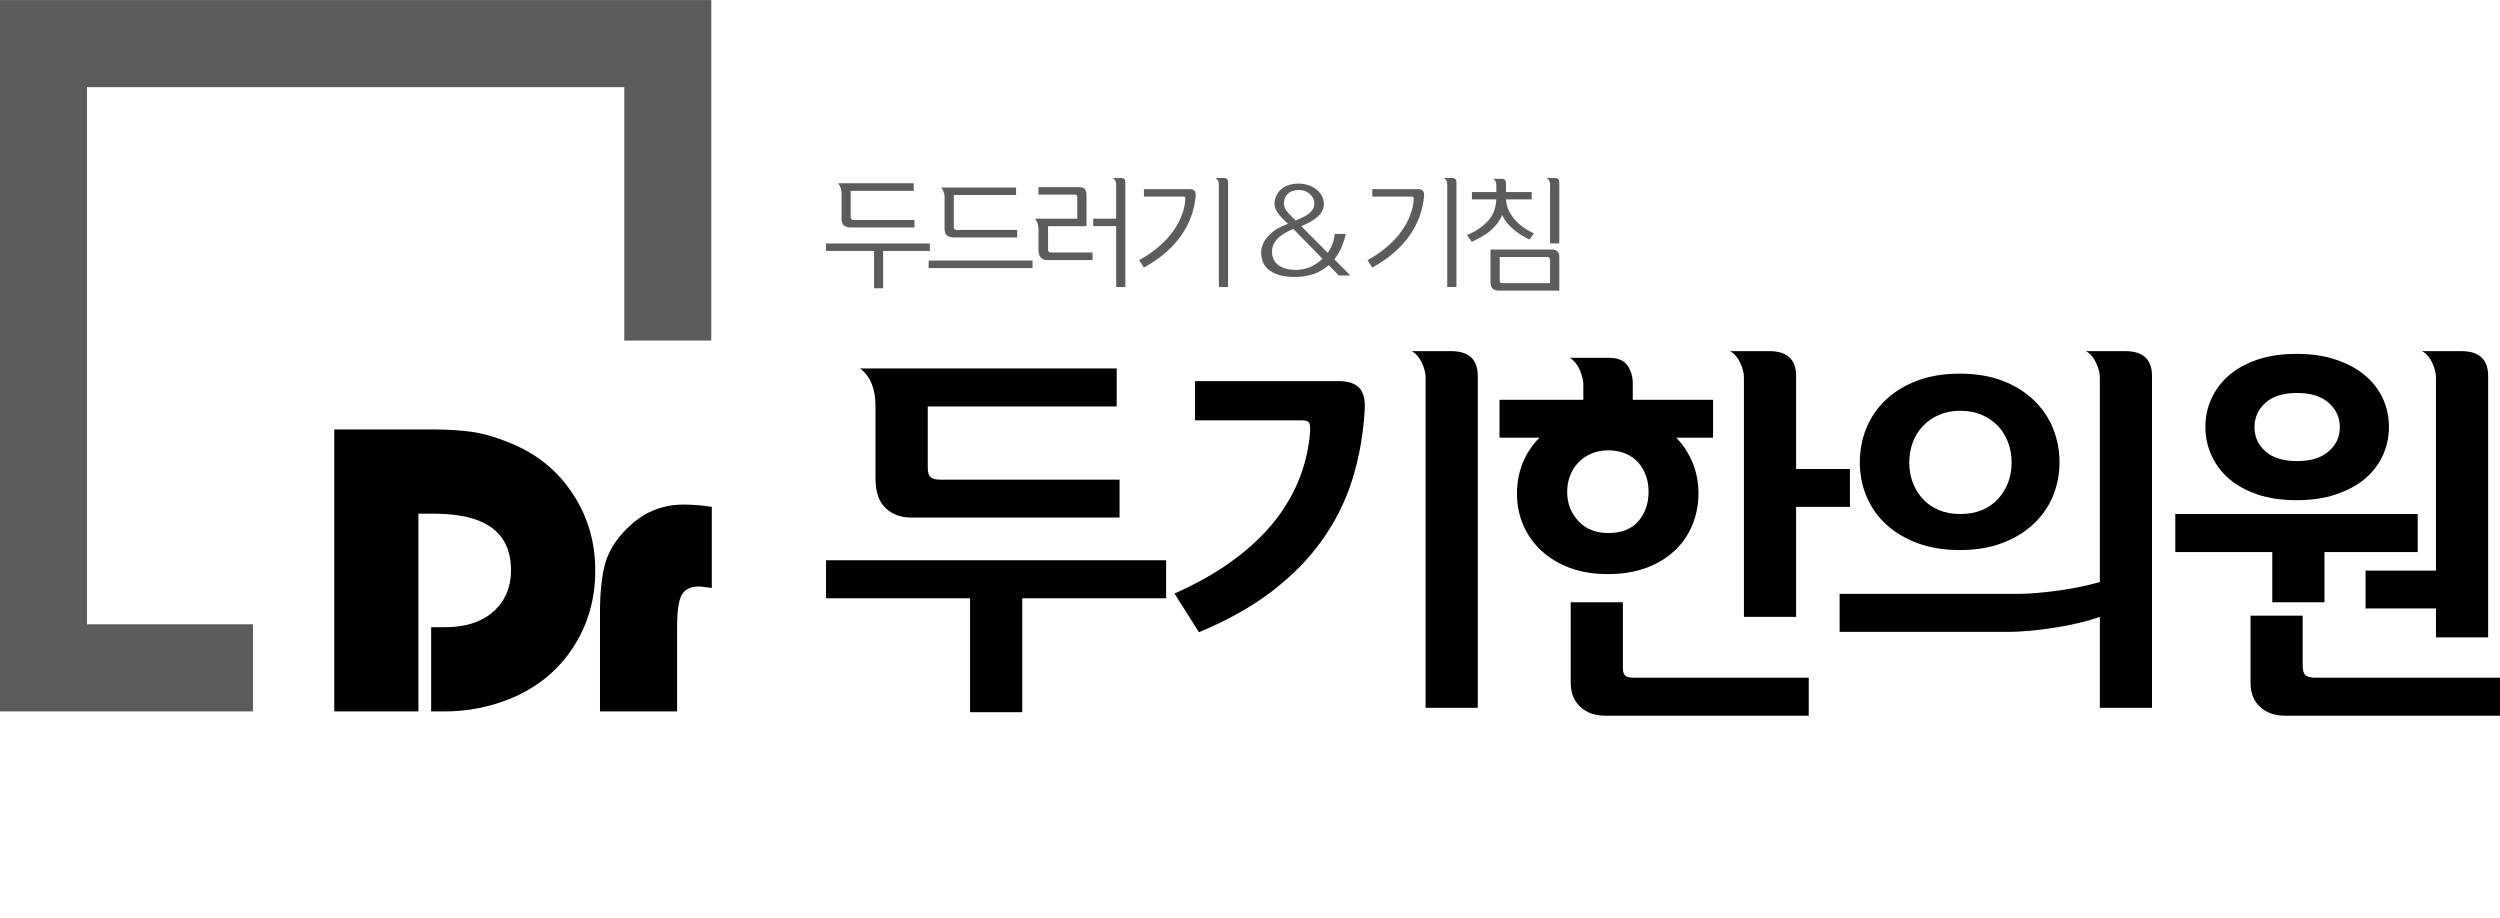
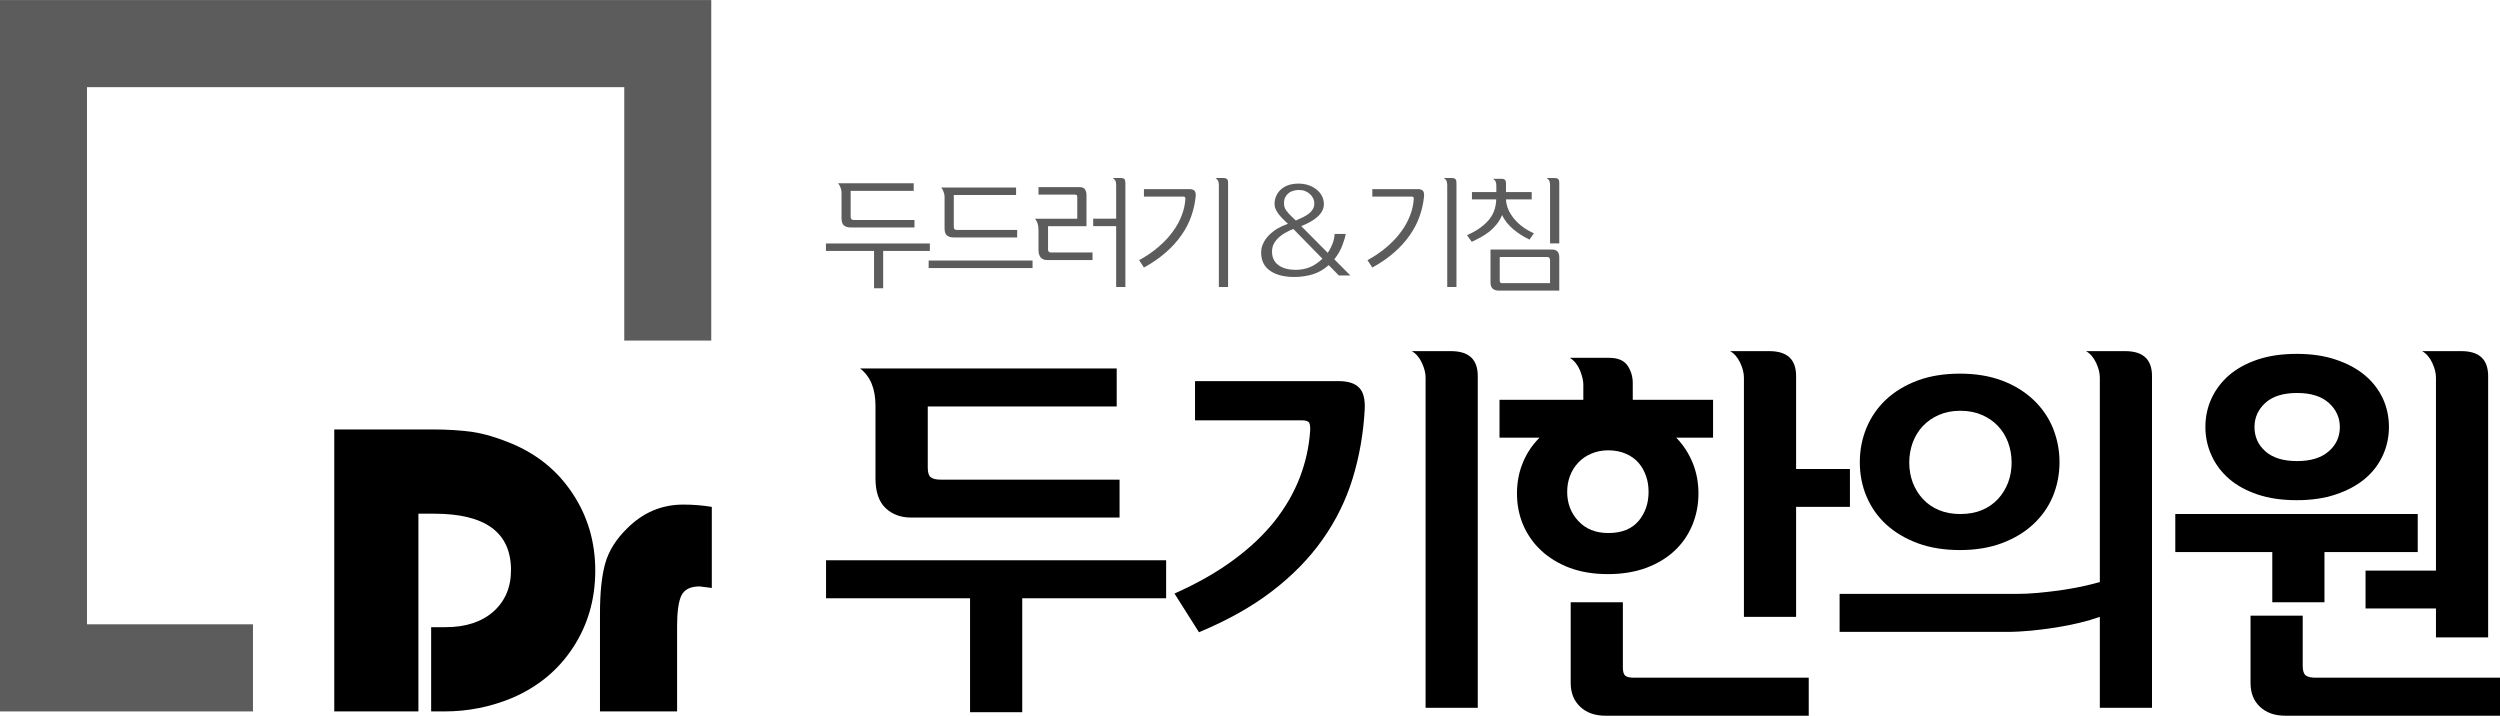
- <svg xmlns="http://www.w3.org/2000/svg" viewBox="0 0 227.59 83.50" role="img" aria-label="두기한의원 두드러기 &amp; 기침">
+ <svg xmlns="http://www.w3.org/2000/svg" viewBox="0 0 227.59 65.15" role="img" aria-label="두기한의원 두드러기 &amp; 기침">
  <g transform="translate(-507.47 -208.88) matrix(1 0 0 -1 0 595.275)">
    <path fill="rgb(92,92,92)" d="M515.39 329.56L564.3 329.56L564.3 378.46L515.39 378.46ZM572.22 321.63L507.47 321.63L507.47 386.39L572.22 386.39ZZ" />
    <path fill="rgb(255,255,255)" d="M592.5 302.89L530.5 302.89L530.5 355.39L592.5 355.39ZZ" />
    <path fill="rgb(0,0,0)" d="M561.66 334.45C561.66 331.83 560.98 329.5 559.64 327.45C558.3 325.4 556.45 323.87 554.1 322.86C552.13 322.04 550.08 321.63 547.94 321.63L546.72 321.63L546.72 329.3L548.05 329.3C549.87 329.3 551.32 329.78 552.39 330.72C553.45 331.67 553.99 332.93 553.99 334.49C553.99 337.92 551.66 339.63 547 339.63L545.56 339.63L545.56 321.63L537.9 321.63L537.9 347.3L546.86 347.3C548.23 347.3 549.44 347.22 550.5 347.07C551.55 346.91 552.74 346.56 554.06 346.01C556.41 345.02 558.27 343.5 559.62 341.43C560.98 339.37 561.66 337.04 561.66 334.45Z" />
    <path fill="rgb(0,0,0)" d="M572.27 332.87L571.16 333.01C570.32 333.01 569.77 332.73 569.5 332.18C569.24 331.63 569.11 330.69 569.11 329.37L569.11 321.63L562.09 321.63L562.09 330.56C562.09 332.46 562.25 333.98 562.57 335.12C562.9 336.26 563.56 337.32 564.57 338.3C566.01 339.74 567.71 340.46 569.68 340.46C570.57 340.46 571.43 340.39 572.27 340.25ZZ" />
    <path fill="rgb(92,92,92)" d="M584.87 365.69C584.64 365.69 584.45 365.75 584.3 365.87C584.15 365.99 584.08 366.21 584.08 366.52L584.08 368.86C584.08 368.99 584.05 369.13 584 369.29C583.95 369.44 583.87 369.58 583.77 369.71L590.65 369.71L590.65 369.02L584.91 369.02L584.91 366.64C584.91 366.46 585.01 366.37 585.19 366.37L590.72 366.37L590.72 365.69ZM582.66 363.55L582.66 364.23L592.12 364.23L592.12 363.55L587.87 363.55L587.87 360.15L587.04 360.15L587.04 363.55ZZ" />
    <path fill="rgb(0,0,0)" d="M609.13 349.39L591.93 349.39L591.93 343.81C591.93 343.38 592.02 343.09 592.2 342.95C592.38 342.8 592.68 342.73 593.11 342.73L609.39 342.73L609.39 339.28L590.41 339.28C589.48 339.28 588.7 339.56 588.09 340.14C587.48 340.72 587.17 341.62 587.17 342.84L587.17 349.46C587.17 351 586.71 352.13 585.77 352.85L609.13 352.85ZM595.78 321.56L595.78 331.93L582.67 331.93L582.67 335.39L613.63 335.39L613.63 331.93L600.53 331.93L600.53 321.56ZZ" />
    <path fill="rgb(92,92,92)" d="M594.25 364.78C594.02 364.78 593.83 364.84 593.68 364.96C593.53 365.08 593.46 365.29 593.46 365.6L593.46 368.47C593.46 368.61 593.44 368.75 593.38 368.9C593.33 369.06 593.26 369.2 593.15 369.32L599.97 369.32L599.97 368.64L594.3 368.64L594.3 365.72C594.3 365.55 594.39 365.46 594.57 365.46L600.07 365.46L600.07 364.78ZM592.01 362.68L601.47 362.68L601.47 361.99L592.01 361.99ZM592.01 361.99Z" />
    <path fill="rgb(92,92,92)" d="M609.08 365.81L609.08 360.27L609.92 360.27L609.92 369.75C609.92 369.91 609.89 370.02 609.83 370.09C609.77 370.16 609.66 370.19 609.5 370.19L608.78 370.19C608.89 370.11 608.97 370.02 609.02 369.93C609.06 369.83 609.08 369.71 609.08 369.56L609.08 366.49L606.99 366.49L606.99 365.81ZM606.93 362.72L602.82 362.72C602.28 362.72 602.01 363.03 602.01 363.66L602.01 365.49C602.01 365.68 601.98 365.86 601.94 366.02C601.89 366.18 601.81 366.34 601.7 366.48L605.54 366.48L605.54 368.45C605.54 368.53 605.52 368.59 605.5 368.63C605.47 368.66 605.4 368.68 605.31 368.68L602.01 368.68L602.01 369.36L605.73 369.36C606 369.36 606.17 369.29 606.25 369.14C606.34 369 606.38 368.83 606.38 368.63L606.38 365.8L602.88 365.8L602.88 363.67C602.88 363.5 602.97 363.41 603.14 363.41L606.93 363.41ZZ" />
    <path fill="rgb(92,92,92)" d="M619.27 360.27L618.43 360.27L618.43 369.54C618.43 369.69 618.41 369.82 618.37 369.91C618.33 370.01 618.25 370.1 618.13 370.19L618.85 370.19C618.95 370.19 619.03 370.17 619.09 370.15C619.15 370.12 619.19 370.08 619.22 370.03C619.24 369.98 619.26 369.93 619.26 369.88C619.27 369.82 619.27 369.77 619.27 369.73ZM616.32 368.52C616.26 367.91 616.13 367.31 615.92 366.72C615.72 366.13 615.42 365.56 615.04 365.01C614.66 364.46 614.19 363.93 613.62 363.43C613.05 362.93 612.38 362.46 611.61 362.04L611.17 362.71C611.86 363.09 612.46 363.5 612.97 363.95C613.48 364.39 613.91 364.85 614.25 365.33C614.6 365.8 614.86 366.29 615.05 366.79C615.24 367.28 615.35 367.77 615.38 368.25C615.39 368.33 615.38 368.39 615.36 368.43C615.34 368.47 615.28 368.5 615.19 368.5L611.61 368.5L611.61 369.18L615.75 369.18C615.98 369.18 616.14 369.12 616.23 369.01C616.31 368.89 616.34 368.73 616.32 368.52Z" />
    <path fill="rgb(0,0,0)" d="M637.25 321.96L637.25 352.02C637.25 352.43 637.14 352.88 636.91 353.37C636.68 353.86 636.37 354.22 635.99 354.43L639.55 354.43C641.19 354.43 642 353.68 642 352.16L642 321.96ZM631.71 349.14C631.59 346.93 631.22 344.83 630.61 342.84C630 340.85 629.08 338.99 627.87 337.28C626.66 335.56 625.13 334 623.28 332.58C621.43 331.16 619.21 329.92 616.62 328.84L614.39 332.36C616.45 333.28 618.24 334.29 619.75 335.41C621.27 336.52 622.52 337.71 623.52 338.97C624.51 340.23 625.27 341.55 625.8 342.93C626.33 344.31 626.64 345.72 626.74 347.16C626.76 347.52 626.73 347.77 626.65 347.92C626.56 348.06 626.34 348.13 625.98 348.13L616.26 348.13L616.26 351.7L629.33 351.7C630.19 351.7 630.82 351.5 631.2 351.1C631.59 350.71 631.75 350.05 631.71 349.14Z" />
    <path fill="rgb(92,92,92)" d="M627.12 367.89C627.12 368.04 627.09 368.18 627.02 368.33C626.95 368.48 626.85 368.61 626.73 368.72C626.61 368.83 626.46 368.93 626.29 369C626.11 369.07 625.92 369.1 625.71 369.1C625.54 369.1 625.38 369.08 625.22 369.03C625.06 368.99 624.91 368.92 624.79 368.82C624.66 368.72 624.56 368.6 624.48 368.45C624.4 368.3 624.36 368.11 624.36 367.89C624.36 367.63 624.43 367.42 624.56 367.24C624.69 367.06 624.87 366.86 625.09 366.65L625.44 366.32C625.67 366.42 625.88 366.52 626.09 366.62C626.29 366.72 626.47 366.83 626.63 366.95C626.78 367.07 626.9 367.21 626.99 367.36C627.08 367.51 627.12 367.69 627.12 367.89M623.27 363.5C623.27 362.96 623.46 362.55 623.85 362.26C624.23 361.98 624.74 361.84 625.36 361.83C625.82 361.82 626.26 361.9 626.66 362.05C627.06 362.2 627.46 362.47 627.86 362.84L625.21 365.55C624.99 365.47 624.77 365.37 624.55 365.24C624.32 365.12 624.11 364.98 623.92 364.81C623.73 364.64 623.57 364.45 623.45 364.23C623.33 364.02 623.27 363.77 623.27 363.5M625.3 361.18C624.37 361.18 623.64 361.37 623.1 361.74C622.55 362.12 622.28 362.67 622.28 363.41C622.28 363.7 622.34 363.97 622.47 364.24C622.59 364.5 622.76 364.75 622.98 364.97C623.2 365.19 623.45 365.4 623.75 365.58C624.05 365.75 624.37 365.9 624.72 366.02C624.55 366.19 624.38 366.35 624.23 366.49C624.08 366.64 623.96 366.79 623.85 366.93C623.74 367.07 623.66 367.22 623.6 367.36C623.53 367.51 623.5 367.67 623.5 367.84C623.5 368.08 623.55 368.32 623.65 368.55C623.74 368.77 623.88 368.96 624.06 369.13C624.25 369.3 624.47 369.44 624.75 369.54C625.02 369.63 625.33 369.68 625.68 369.68C626 369.68 626.29 369.64 626.58 369.54C626.86 369.45 627.1 369.32 627.31 369.15C627.52 368.99 627.69 368.79 627.81 368.56C627.93 368.33 627.99 368.08 627.99 367.81C627.99 367.59 627.94 367.38 627.83 367.18C627.73 366.99 627.58 366.81 627.39 366.64C627.2 366.48 626.99 366.33 626.74 366.19C626.49 366.05 626.22 365.92 625.93 365.81L628.34 363.38C628.48 363.57 628.62 363.82 628.74 364.12C628.87 364.42 628.95 364.74 628.97 365.1L629.98 365.1C629.92 364.77 629.81 364.41 629.65 364C629.49 363.59 629.25 363.18 628.94 362.79L630.4 361.32L629.35 361.32L628.43 362.26C628.01 361.88 627.53 361.6 627.01 361.43C626.48 361.27 625.91 361.18 625.3 361.18Z" />
    <path fill="rgb(92,92,92)" d="M640.06 360.27L639.22 360.27L639.22 369.54C639.22 369.69 639.2 369.82 639.16 369.91C639.12 370.01 639.04 370.1 638.92 370.19L639.64 370.19C639.74 370.19 639.82 370.17 639.88 370.15C639.94 370.12 639.98 370.08 640.01 370.03C640.03 369.98 640.05 369.93 640.05 369.88C640.06 369.82 640.06 369.77 640.06 369.73ZM637.11 368.52C637.05 367.91 636.92 367.31 636.71 366.72C636.51 366.13 636.21 365.56 635.83 365.01C635.45 364.46 634.98 363.93 634.41 363.43C633.84 362.93 633.17 362.46 632.4 362.04L631.96 362.71C632.65 363.09 633.25 363.5 633.76 363.95C634.27 364.39 634.7 364.85 635.04 365.33C635.39 365.8 635.65 366.29 635.84 366.79C636.03 367.28 636.14 367.77 636.17 368.25C636.18 368.33 636.17 368.39 636.15 368.43C636.13 368.47 636.07 368.5 635.98 368.5L632.4 368.5L632.4 369.18L636.54 369.18C636.77 369.18 636.93 369.12 637.02 369.01C637.1 368.89 637.13 368.73 637.11 368.52Z" />
    <path fill="rgb(92,92,92)" d="M649.42 364.24L648.58 364.24L648.58 369.54C648.58 369.69 648.56 369.82 648.52 369.91C648.48 370.01 648.4 370.1 648.28 370.19L649 370.19C649.1 370.19 649.18 370.17 649.24 370.15C649.3 370.12 649.34 370.08 649.37 370.03C649.39 369.98 649.41 369.93 649.41 369.88C649.42 369.82 649.42 369.77 649.42 369.73ZM648.58 362.68C648.58 362.89 648.5 363 648.33 363L644 363L644 360.84C644 360.69 644.06 360.62 644.2 360.62L648.58 360.62ZM643.16 363.68L648.75 363.68C648.98 363.68 649.15 363.62 649.26 363.5C649.37 363.38 649.42 363.19 649.42 362.94L649.42 359.94L643.9 359.94C643.68 359.94 643.5 360 643.36 360.11C643.23 360.23 643.16 360.42 643.16 360.67ZM641.47 368.91L643.69 368.91L643.69 369.49C643.69 369.63 643.67 369.76 643.63 369.85C643.6 369.95 643.51 370.04 643.39 370.12L644.15 370.12C644.25 370.12 644.33 370.11 644.39 370.08C644.45 370.05 644.49 370.01 644.52 369.96C644.54 369.92 644.56 369.86 644.56 369.81C644.57 369.76 644.57 369.71 644.57 369.66L644.57 368.91L646.91 368.91L646.91 368.24L644.57 368.24C644.58 367.92 644.66 367.61 644.79 367.3C644.93 367 645.11 366.71 645.34 366.44C645.57 366.17 645.84 365.92 646.14 365.71C646.44 365.49 646.76 365.31 647.11 365.16L646.71 364.58C646.46 364.7 646.2 364.85 645.95 365C645.7 365.16 645.47 365.33 645.24 365.52C645.02 365.71 644.82 365.91 644.64 366.13C644.47 366.34 644.33 366.57 644.22 366.82C644.09 366.52 643.93 366.24 643.73 365.99C643.53 365.74 643.31 365.52 643.07 365.32C642.82 365.13 642.56 364.95 642.28 364.8C642.01 364.65 641.73 364.51 641.45 364.38L641.02 364.99C641.84 365.34 642.48 365.78 642.95 366.31C643.42 366.84 643.66 367.49 643.68 368.24L641.47 368.24ZZ" />
    <path fill="rgb(0,0,0)" d="M666.23 330.24L666.23 352.02C666.23 352.43 666.12 352.88 665.89 353.37C665.66 353.86 665.35 354.22 664.97 354.43L668.53 354.43C670.17 354.43 670.98 353.68 670.98 352.16L670.98 343.7L675.88 343.7L675.88 340.25L670.98 340.25L670.98 330.24ZM655.21 331.57L655.21 325.6C655.21 325.24 655.29 325 655.43 324.88C655.57 324.76 655.84 324.7 656.22 324.7L672.13 324.7L672.13 321.24L653.63 321.24C652.67 321.24 651.9 321.51 651.33 322.05C650.75 322.59 650.46 323.32 650.46 324.23L650.46 331.57ZM650.14 341.62C650.14 340.58 650.47 339.7 651.15 338.97C651.82 338.24 652.73 337.87 653.88 337.87C655.11 337.87 656.02 338.24 656.64 338.97C657.25 339.7 657.55 340.58 657.55 341.62C657.55 342.12 657.48 342.6 657.32 343.06C657.16 343.51 656.94 343.91 656.64 344.26C656.33 344.61 655.95 344.89 655.48 345.09C655.02 345.29 654.48 345.4 653.88 345.4C653.31 345.4 652.78 345.29 652.32 345.09C651.85 344.89 651.45 344.61 651.13 344.26C650.8 343.91 650.56 343.51 650.39 343.06C650.22 342.6 650.14 342.12 650.14 341.62M645.57 341.47C645.57 342.46 645.74 343.38 646.09 344.24C646.44 345.11 646.95 345.88 647.62 346.55L643.98 346.55L643.98 350L651.61 350L651.61 351.41C651.61 351.74 651.51 352.16 651.31 352.67C651.1 353.17 650.8 353.55 650.39 353.82L653.95 353.82C654.75 353.82 655.3 353.59 655.63 353.12C655.95 352.65 656.11 352.11 656.11 351.52L656.11 350L663.42 350L663.42 346.55L660.07 346.55C660.72 345.88 661.22 345.11 661.57 344.24C661.92 343.38 662.09 342.46 662.09 341.47C662.09 340.44 661.9 339.48 661.53 338.59C661.16 337.7 660.63 336.93 659.93 336.27C659.23 335.61 658.37 335.09 657.34 334.7C656.31 334.32 655.14 334.13 653.85 334.13C652.55 334.13 651.39 334.32 650.37 334.7C649.35 335.09 648.49 335.61 647.78 336.27C647.07 336.93 646.53 337.7 646.14 338.59C645.76 339.48 645.57 340.44 645.57 341.47Z" />
    <path fill="rgb(0,0,0)" d="M681.28 344.28C681.28 343.63 681.39 343.03 681.6 342.46C681.82 341.9 682.12 341.4 682.52 340.97C682.92 340.54 683.4 340.2 683.98 339.96C684.55 339.72 685.2 339.6 685.92 339.6C686.67 339.6 687.33 339.72 687.9 339.96C688.48 340.2 688.96 340.54 689.36 340.97C689.76 341.4 690.06 341.9 690.28 342.46C690.49 343.03 690.6 343.63 690.6 344.28C690.6 344.93 690.49 345.54 690.28 346.12C690.06 346.69 689.76 347.19 689.36 347.61C688.96 348.03 688.48 348.37 687.9 348.62C687.33 348.87 686.67 349 685.92 349C685.2 349 684.55 348.87 683.98 348.62C683.4 348.37 682.92 348.03 682.52 347.61C682.12 347.19 681.82 346.69 681.6 346.12C681.39 345.54 681.28 344.93 681.28 344.28M676.78 344.32C676.78 345.42 676.98 346.46 677.39 347.45C677.8 348.43 678.39 349.29 679.17 350.02C679.95 350.75 680.91 351.33 682.03 351.75C683.16 352.17 684.45 352.38 685.89 352.38C687.33 352.38 688.6 352.17 689.72 351.75C690.84 351.33 691.78 350.75 692.56 350.02C693.34 349.29 693.94 348.43 694.35 347.45C694.75 346.46 694.96 345.42 694.96 344.32C694.96 343.21 694.75 342.17 694.35 341.2C693.94 340.23 693.34 339.38 692.56 338.66C691.78 337.94 690.84 337.37 689.72 336.95C688.6 336.53 687.33 336.32 685.89 336.32C684.45 336.32 683.16 336.53 682.03 336.95C680.91 337.37 679.95 337.94 679.17 338.66C678.39 339.38 677.8 340.23 677.39 341.2C676.98 342.17 676.78 343.21 676.78 344.32M698.63 321.96L698.63 330.24C698.1 330.05 697.49 329.87 696.79 329.7C696.1 329.53 695.37 329.39 694.62 329.27C693.86 329.15 693.1 329.05 692.35 328.98C691.59 328.91 690.88 328.87 690.21 328.87L674.94 328.87L674.94 332.33L691.11 332.33C691.68 332.33 692.31 332.36 692.98 332.42C693.65 332.48 694.32 332.56 694.99 332.65C695.67 332.75 696.31 332.86 696.94 332.99C697.56 333.13 698.13 333.26 698.63 333.41L698.63 352.02C698.63 352.43 698.52 352.88 698.29 353.37C698.06 353.86 697.75 354.22 697.37 354.43L700.93 354.43C702.57 354.43 703.38 353.68 703.38 352.16L703.38 321.96ZZ" />
    <path fill="rgb(0,0,0)" d="M729.23 328.37L729.23 331L722.82 331L722.82 334.45L729.23 334.45L729.23 352.02C729.23 352.43 729.12 352.88 728.89 353.37C728.66 353.86 728.35 354.22 727.97 354.43L731.53 354.43C733.17 354.43 733.98 353.68 733.98 352.16L733.98 328.37ZM712.71 347.52C712.71 346.63 713.04 345.89 713.7 345.31C714.36 344.72 715.32 344.42 716.59 344.42C717.84 344.42 718.8 344.72 719.47 345.31C720.14 345.89 720.48 346.63 720.48 347.52C720.48 348.38 720.14 349.12 719.47 349.72C718.8 350.32 717.84 350.62 716.59 350.62C715.32 350.62 714.36 350.32 713.7 349.72C713.04 349.12 712.71 348.38 712.71 347.52M717.1 330.35L717.1 325.78C717.1 325.34 717.19 325.06 717.37 324.91C717.55 324.77 717.85 324.7 718.29 324.7L735.06 324.7L735.06 321.24L715.51 321.24C714.55 321.24 713.79 321.51 713.21 322.05C712.63 322.59 712.35 323.32 712.35 324.23L712.35 330.35ZM708.24 347.52C708.24 348.46 708.43 349.33 708.8 350.13C709.17 350.93 709.71 351.64 710.4 352.24C711.1 352.84 711.96 353.31 712.99 353.66C714.03 354.01 715.21 354.18 716.56 354.18C717.88 354.18 719.06 354.01 720.1 353.66C721.15 353.31 722.03 352.84 722.75 352.24C723.47 351.64 724.01 350.93 724.39 350.13C724.76 349.33 724.95 348.46 724.95 347.52C724.95 346.61 724.76 345.74 724.39 344.93C724.01 344.11 723.47 343.4 722.75 342.8C722.03 342.2 721.15 341.73 720.1 341.38C719.06 341.03 717.88 340.86 716.56 340.86C715.21 340.86 714.03 341.03 712.99 341.38C711.96 341.73 711.1 342.2 710.4 342.8C709.71 343.4 709.17 344.11 708.8 344.93C708.43 345.74 708.24 346.61 708.24 347.52M714.33 331.57L714.33 336.14L705.5 336.14L705.5 339.6L727.57 339.6L727.57 336.14L719.08 336.14L719.08 331.57ZZ" />
  </g>
</svg>
